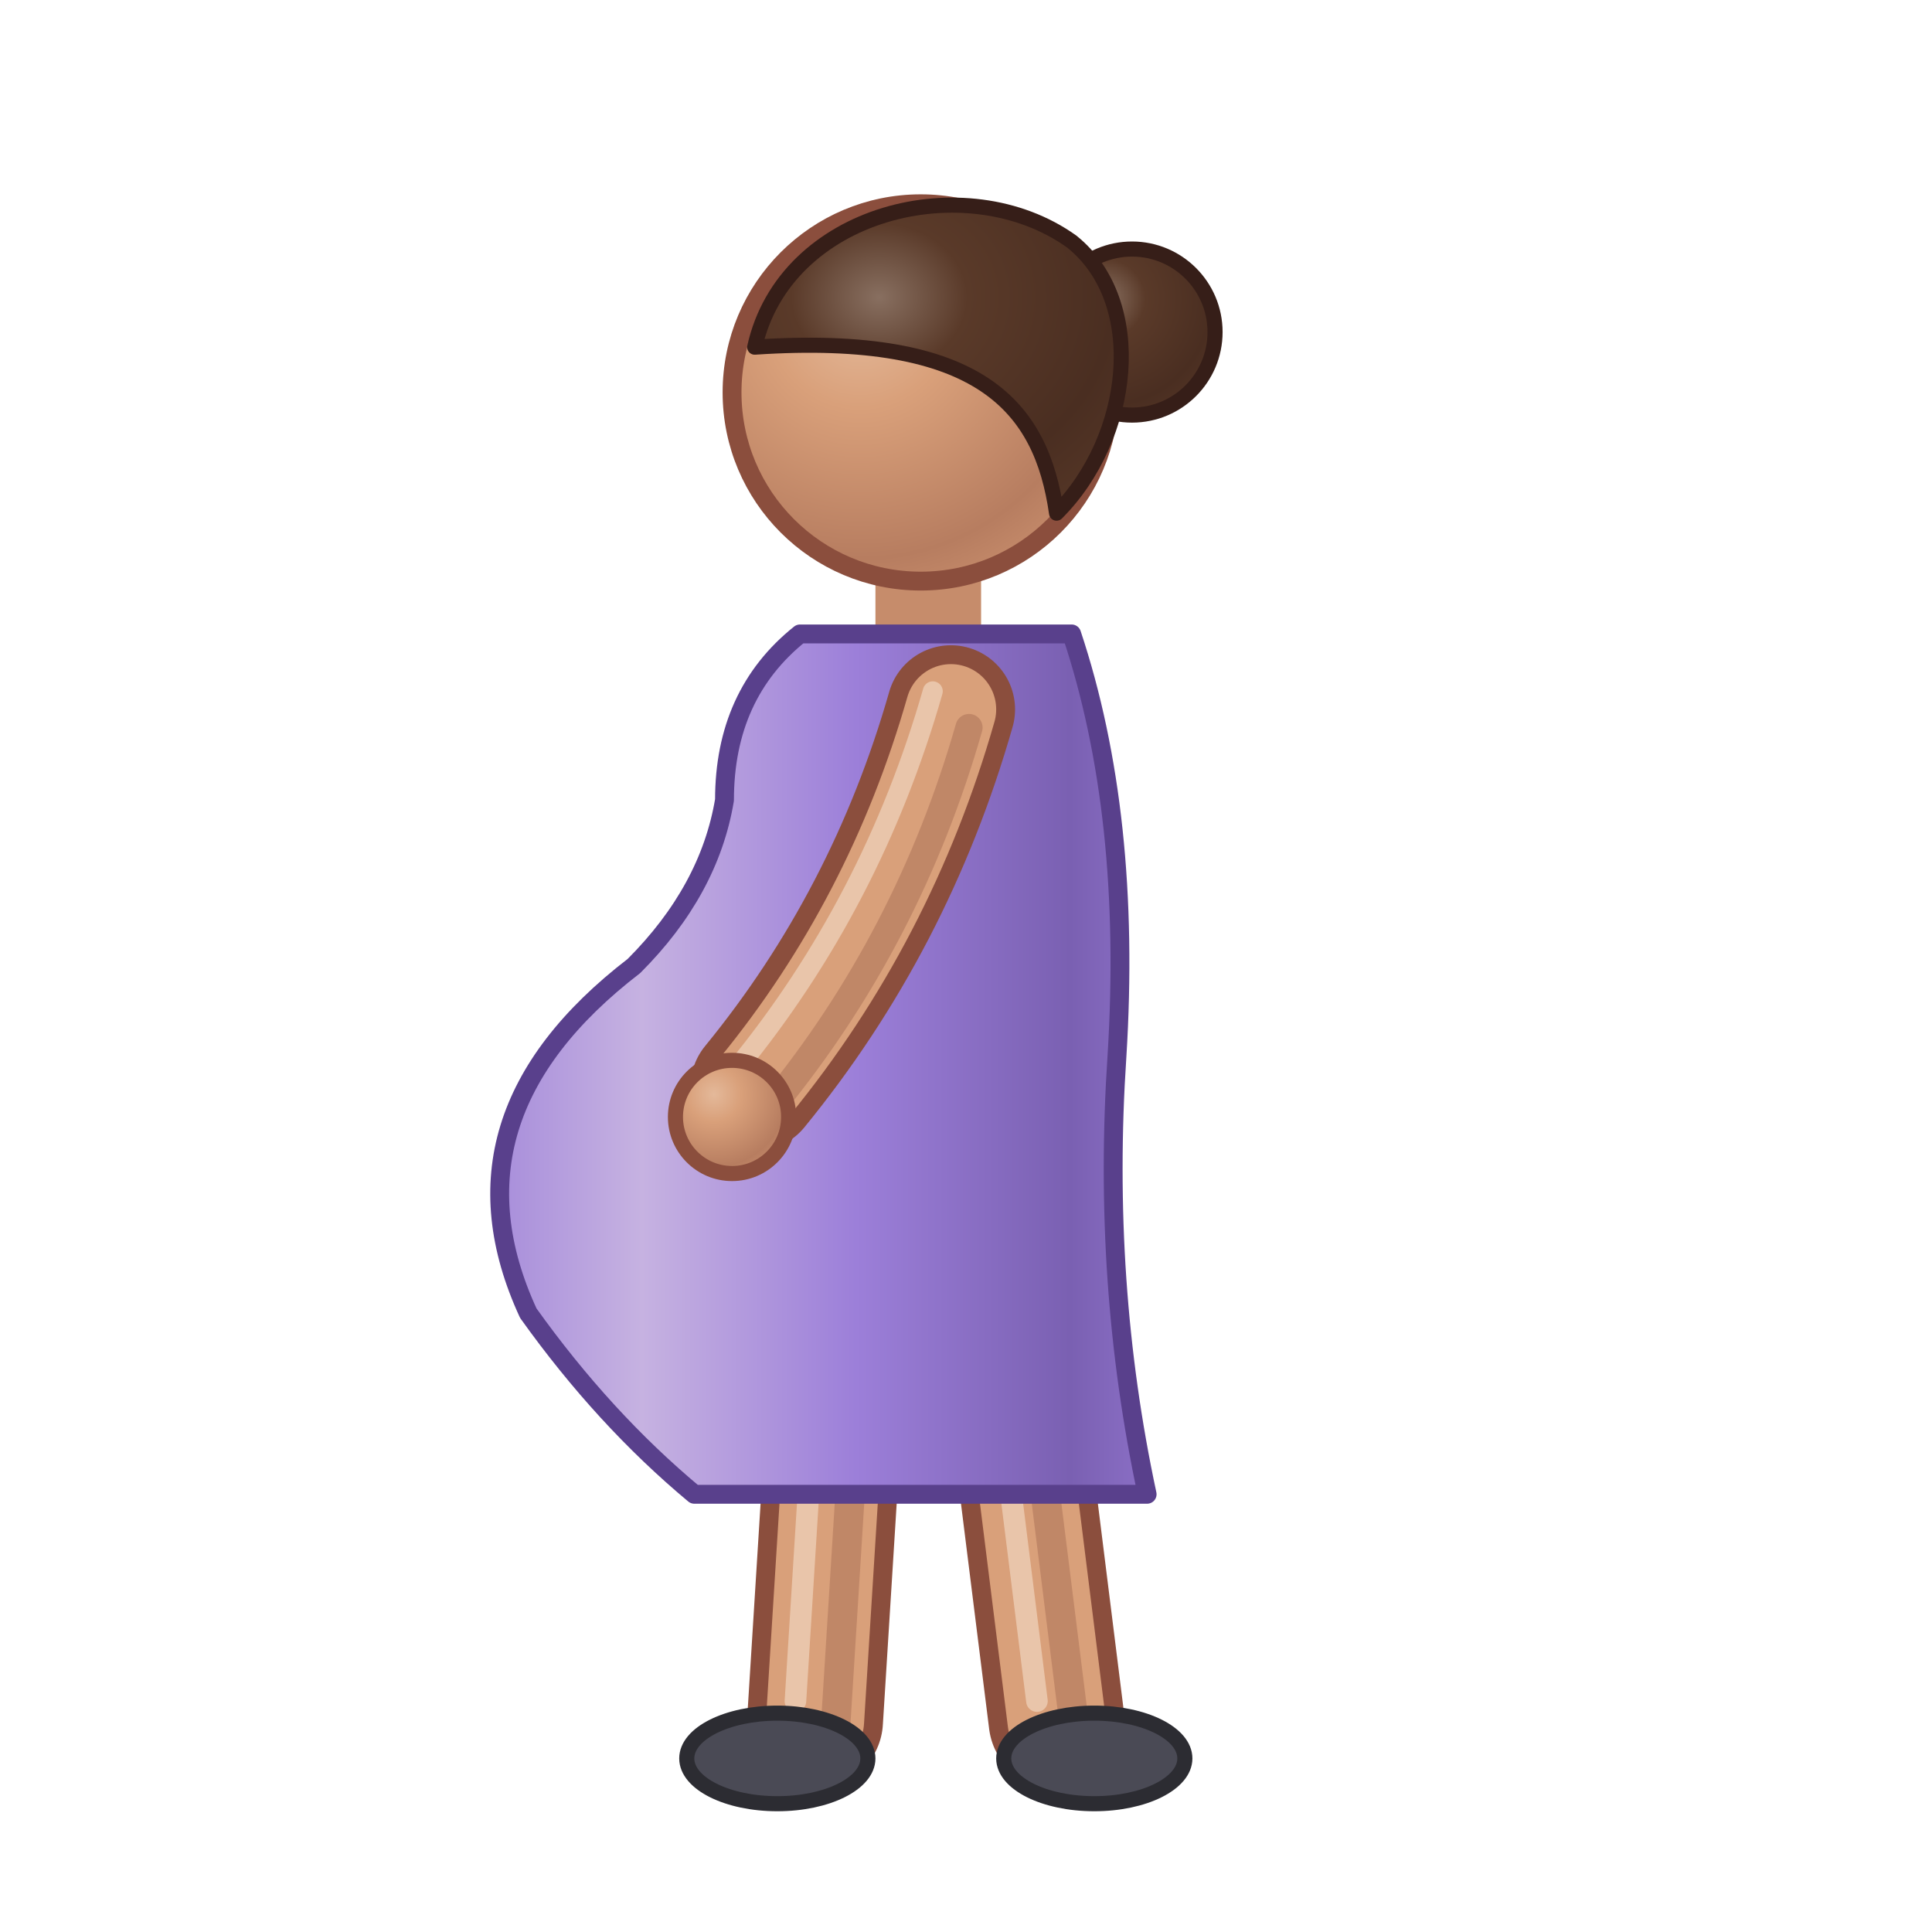
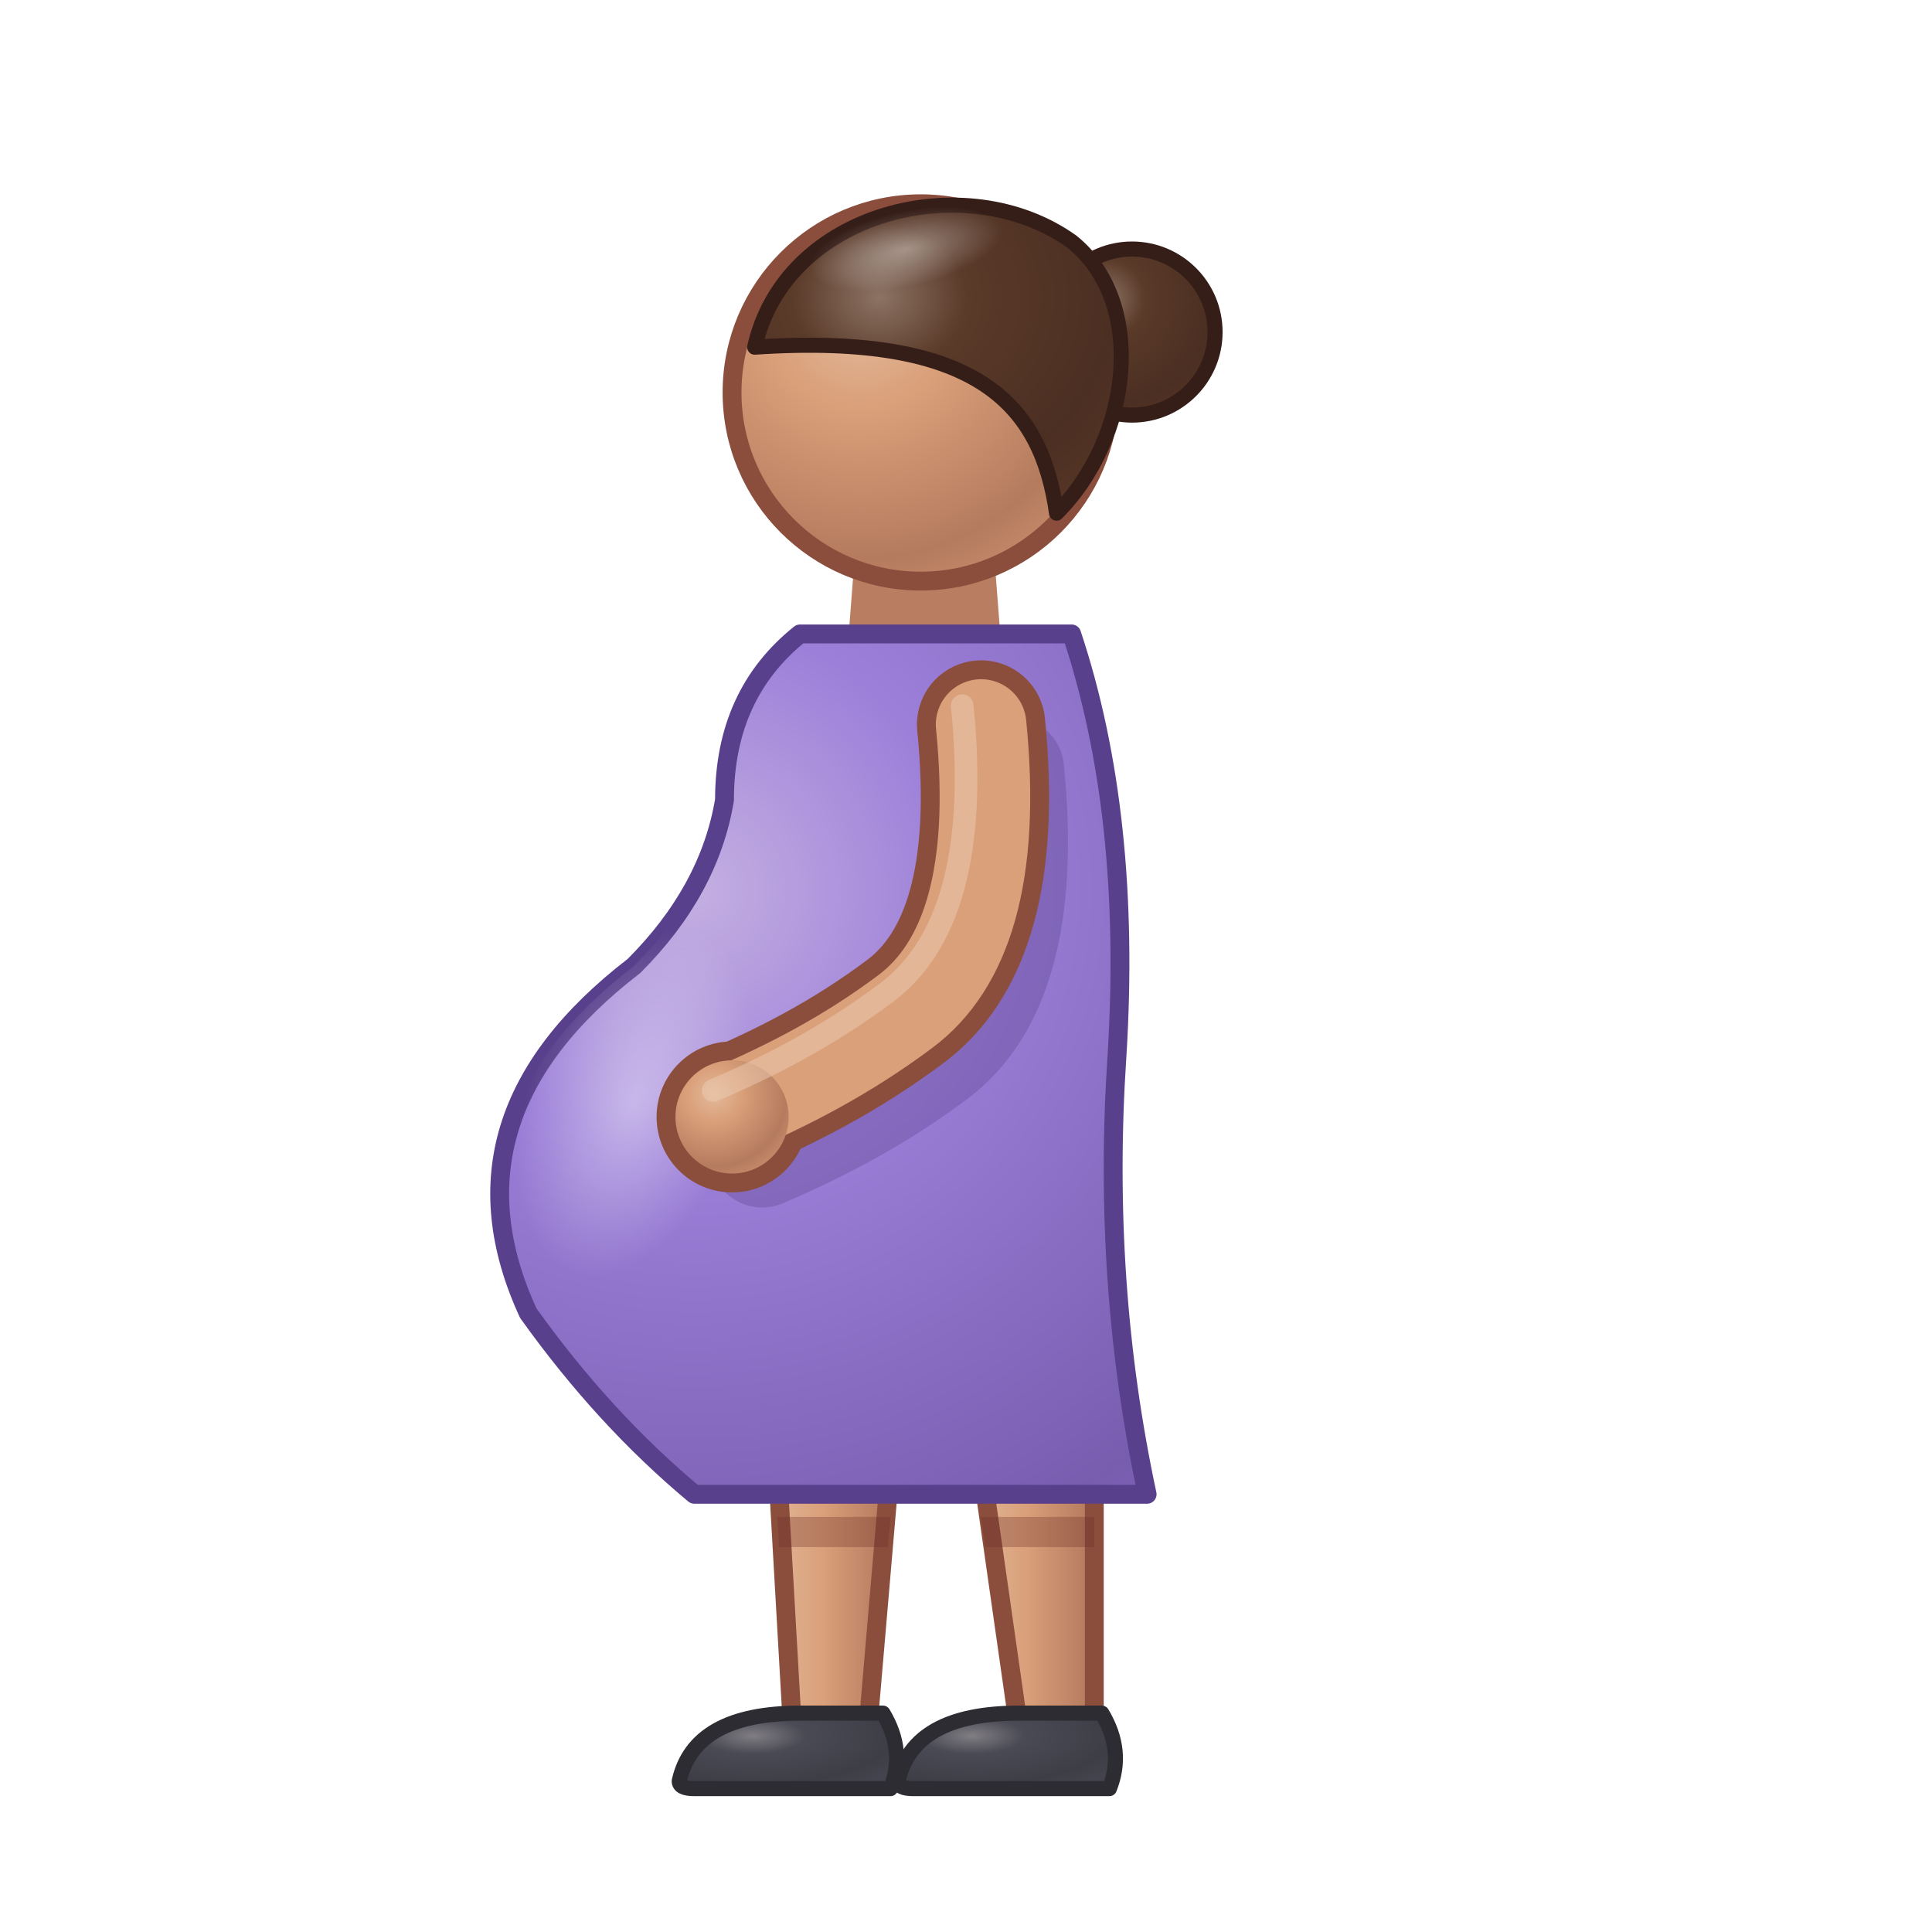
<svg xmlns="http://www.w3.org/2000/svg" viewBox="0 0 256 256" width="256" height="256" role="img" aria-labelledby="pregnant-person-title">
  <defs>
    <radialGradient id="pregnant-person-skin" cx="0.34" cy="0.3" r="0.8">
      <stop offset="0" stop-color="#e4b99a" />
      <stop offset="0.3" stop-color="#D9A07A" />
-       <stop offset="0.8" stop-color="#b77d60" />
-       <stop offset="1" stop-color="#c88e6d" />
+       <stop offset="0.8" stop-color="#b57b5e" />
+       <stop offset="1" stop-color="#c78d6c" />
    </radialGradient>
+     <linearGradient id="pregnant-person-limb" x1="0" y1="0" x2="1" y2="0">
+       <stop offset="0" stop-color="#e1b393" />
+       <stop offset="0.4" stop-color="#D9A07A" />
+       <stop offset="1" stop-color="#b2775c" />
+     </linearGradient>
    <radialGradient id="pregnant-person-hair" cx="0.34" cy="0.3" r="0.8">
-       <stop offset="0" stop-color="#886f60" />
+       <stop offset="0" stop-color="#8c7364" />
      <stop offset="0.3" stop-color="#5A3A29" />
-       <stop offset="0.8" stop-color="#4a2e21" />
-       <stop offset="1" stop-color="#523425" />
+       <stop offset="0.8" stop-color="#4b2f22" />
+       <stop offset="1" stop-color="#533425" />
    </radialGradient>
-     <linearGradient id="pregnant-person-dress" x1="0" y1="0" x2="1" y2="0">
-       <stop offset="0" stop-color="#a88edb" />
-       <stop offset="0.22" stop-color="#c6b2e1" />
-       <stop offset="0.55" stop-color="#9C7FD9" />
-       <stop offset="0.88" stop-color="#7a60b2" />
-       <stop offset="1" stop-color="#8b6fc6" />
-     </linearGradient>
+     <radialGradient id="pregnant-person-dress" gradientUnits="userSpaceOnUse" cx="92" cy="118" r="118">
+       <stop offset="0" stop-color="#c4afe1" />
+       <stop offset="0.3" stop-color="#9C7FD9" />
+       <stop offset="0.8" stop-color="#785daf" />
+       <stop offset="1" stop-color="#8a6ec4" />
+     </radialGradient>
+     <radialGradient id="pregnant-person-shoe" cx="0.34" cy="0.3" r="0.8">
+       <stop offset="0" stop-color="#807e82" />
+       <stop offset="0.3" stop-color="#4A4A55" />
+       <stop offset="0.8" stop-color="#3e3e47" />
+       <stop offset="1" stop-color="#44444e" />
+     </radialGradient>
+     <radialGradient id="pregnant-person-gloss">
+       <stop offset="0" stop-color="#fff" stop-opacity="0.4" />
+       <stop offset="1" stop-color="#fff" stop-opacity="0" />
+     </radialGradient>
+     <clipPath id="pregnant-person-on-legs">
+       <path d="M103 194L118 194L115 229L105 229ZM130 194L145 194L145 229L135 229Z" />
+     </clipPath>
+     <clipPath id="pregnant-person-on-dress">
+       <path d="M106 84Q96 92 96 106Q94 118 84 128Q58 148 70 174Q80 188 92 198L152 198Q146 170 148 140Q150 108 142 84Z" />
+     </clipPath>
  </defs>
-   <path d="M110 196L108 228" fill="none" stroke-linecap="round" stroke-linejoin="round" stroke="#8b4e3d" stroke-width="18" />
-   <path d="M110 196L108 228" fill="none" stroke-linecap="round" stroke-linejoin="round" stroke="#D9A07A" stroke-width="13" />
-   <path d="M110 196L108 228" fill="none" stroke-linecap="round" stroke-linejoin="round" stroke="#a86d54" stroke-width="3.9" opacity="0.5" transform="translate(2.6 2.6)" />
-   <path d="M110 196L108 228" fill="none" stroke-linecap="round" stroke-linejoin="round" stroke="#f4deca" stroke-width="2.86" opacity="0.6" transform="translate(-2.6 -2.6)" />
-   <path d="M136 196L140 228" fill="none" stroke-linecap="round" stroke-linejoin="round" stroke="#8b4e3d" stroke-width="18" />
-   <path d="M136 196L140 228" fill="none" stroke-linecap="round" stroke-linejoin="round" stroke="#D9A07A" stroke-width="13" />
-   <path d="M136 196L140 228" fill="none" stroke-linecap="round" stroke-linejoin="round" stroke="#a86d54" stroke-width="3.9" opacity="0.5" transform="translate(2.6 2.6)" />
-   <path d="M136 196L140 228" fill="none" stroke-linecap="round" stroke-linejoin="round" stroke="#f4deca" stroke-width="2.86" opacity="0.6" transform="translate(-2.6 -2.6)" />
-   <ellipse cx="103" cy="233" rx="12" ry="6" fill="#4A4A55" stroke="#2c2c32" stroke-width="2" />
-   <ellipse cx="145" cy="233" rx="12" ry="6" fill="#4A4A55" stroke="#2c2c32" stroke-width="2" />
-   <rect x="116" y="68" width="14" height="18" fill="#c68c6b" />
+   <path d="M103 194L118 194L115 229L105 229Z" fill="url(#pregnant-person-limb)" stroke="#8b4e3d" stroke-width="2.5" stroke-linejoin="round" />
+   <path d="M130 194L145 194L145 229L135 229Z" fill="url(#pregnant-person-limb)" stroke="#8b4e3d" stroke-width="2.5" stroke-linejoin="round" />
+   <path d="M106 84Q96 92 96 106Q94 118 84 128Q58 148 70 174Q80 188 92 198L152 198Q146 170 148 140Q150 108 142 84Z" transform="translate(0 7)" fill="#672922" opacity="0.3" clip-path="url(#pregnant-person-on-legs)" />
+   <path d="M90 236Q92 227 106 227L117 227Q120 232 118 237L92 237Q90 237 90 236Z" transform="translate(0 0)" fill="url(#pregnant-person-shoe)" stroke="#2c2c32" stroke-width="2" stroke-linejoin="round" />
+   <path d="M90 236Q92 227 106 227L117 227Q120 232 118 237L92 237Q90 237 90 236Z" transform="translate(29 0)" fill="url(#pregnant-person-shoe)" stroke="#2c2c32" stroke-width="2" stroke-linejoin="round" />
+   <path d="M114 64L131 64L133 90L112 90Z" fill="#b97e61" />
  <path d="M106 84Q96 92 96 106Q94 118 84 128Q58 148 70 174Q80 188 92 198L152 198Q146 170 148 140Q150 108 142 84Z" fill="url(#pregnant-person-dress)" stroke="#59408c" stroke-width="2.5" stroke-linejoin="round" />
-   <path d="M126 94Q118 122 100 144" fill="none" stroke-linecap="round" stroke-linejoin="round" stroke="#8b4e3d" stroke-width="17" />
-   <path d="M126 94Q118 122 100 144" fill="none" stroke-linecap="round" stroke-linejoin="round" stroke="#D9A07A" stroke-width="12" />
-   <path d="M126 94Q118 122 100 144" fill="none" stroke-linecap="round" stroke-linejoin="round" stroke="#a86d54" stroke-width="3.6" opacity="0.5" transform="translate(2.4 2.4)" />
-   <path d="M126 94Q118 122 100 144" fill="none" stroke-linecap="round" stroke-linejoin="round" stroke="#f4deca" stroke-width="2.64" opacity="0.6" transform="translate(-2.4 -2.4)" />
-   <circle cx="97" cy="148" r="7.5" fill="url(#pregnant-person-skin)" stroke="#8b4e3d" stroke-width="2" />
+   <g clip-path="url(#pregnant-person-on-dress)">
+     <ellipse cx="84" cy="146" rx="14" ry="24" transform="rotate(20 84 146)" fill="url(#pregnant-person-gloss)" />
+     <path d="M130 96C132 116 128 128 120 134C112 140 104 144 97 147" fill="none" stroke-width="14" stroke-linecap="round" stroke-linejoin="round" stroke="#3a2368" opacity="0.22" transform="translate(4 6)" />
+   </g>
+   <path d="M130 96C132 116 128 128 120 134C112 140 104 144 97 147" fill="none" stroke-width="17" stroke-linecap="round" stroke-linejoin="round" stroke="#8b4e3d" />
+   <circle cx="97" cy="148" r="10" fill="#8b4e3d" />
+   <path d="M130 96C132 116 128 128 120 134C112 140 104 144 97 147" fill="none" stroke-width="12" stroke-linecap="round" stroke-linejoin="round" stroke="#D9A07A" />
+   <circle cx="97" cy="148" r="7.5" fill="url(#pregnant-person-skin)" />
+   <path d="M130 96C132 116 128 128 120 134C112 140 104 144 97 147" fill="none" stroke-width="3" stroke-linecap="round" stroke-linejoin="round" stroke="#ecccb3" opacity="0.5" transform="translate(-2.5 -2.5)" />
  <circle cx="150" cy="44" r="11" fill="url(#pregnant-person-hair)" stroke="#361e18" stroke-width="2" />
  <circle cx="122" cy="52" r="25" fill="url(#pregnant-person-skin)" stroke="#8b4e3d" stroke-width="2.5" />
  <path d="M100 46C104 28 128 22 142 32C152 40 150 58 140 68C138 54 130 44 100 46Z" fill="url(#pregnant-person-hair)" stroke="#361e18" stroke-width="2" stroke-linejoin="round" />
+   <ellipse cx="120" cy="33" rx="13" ry="5" transform="rotate(-12 120 33)" fill="url(#pregnant-person-gloss)" />
</svg>
